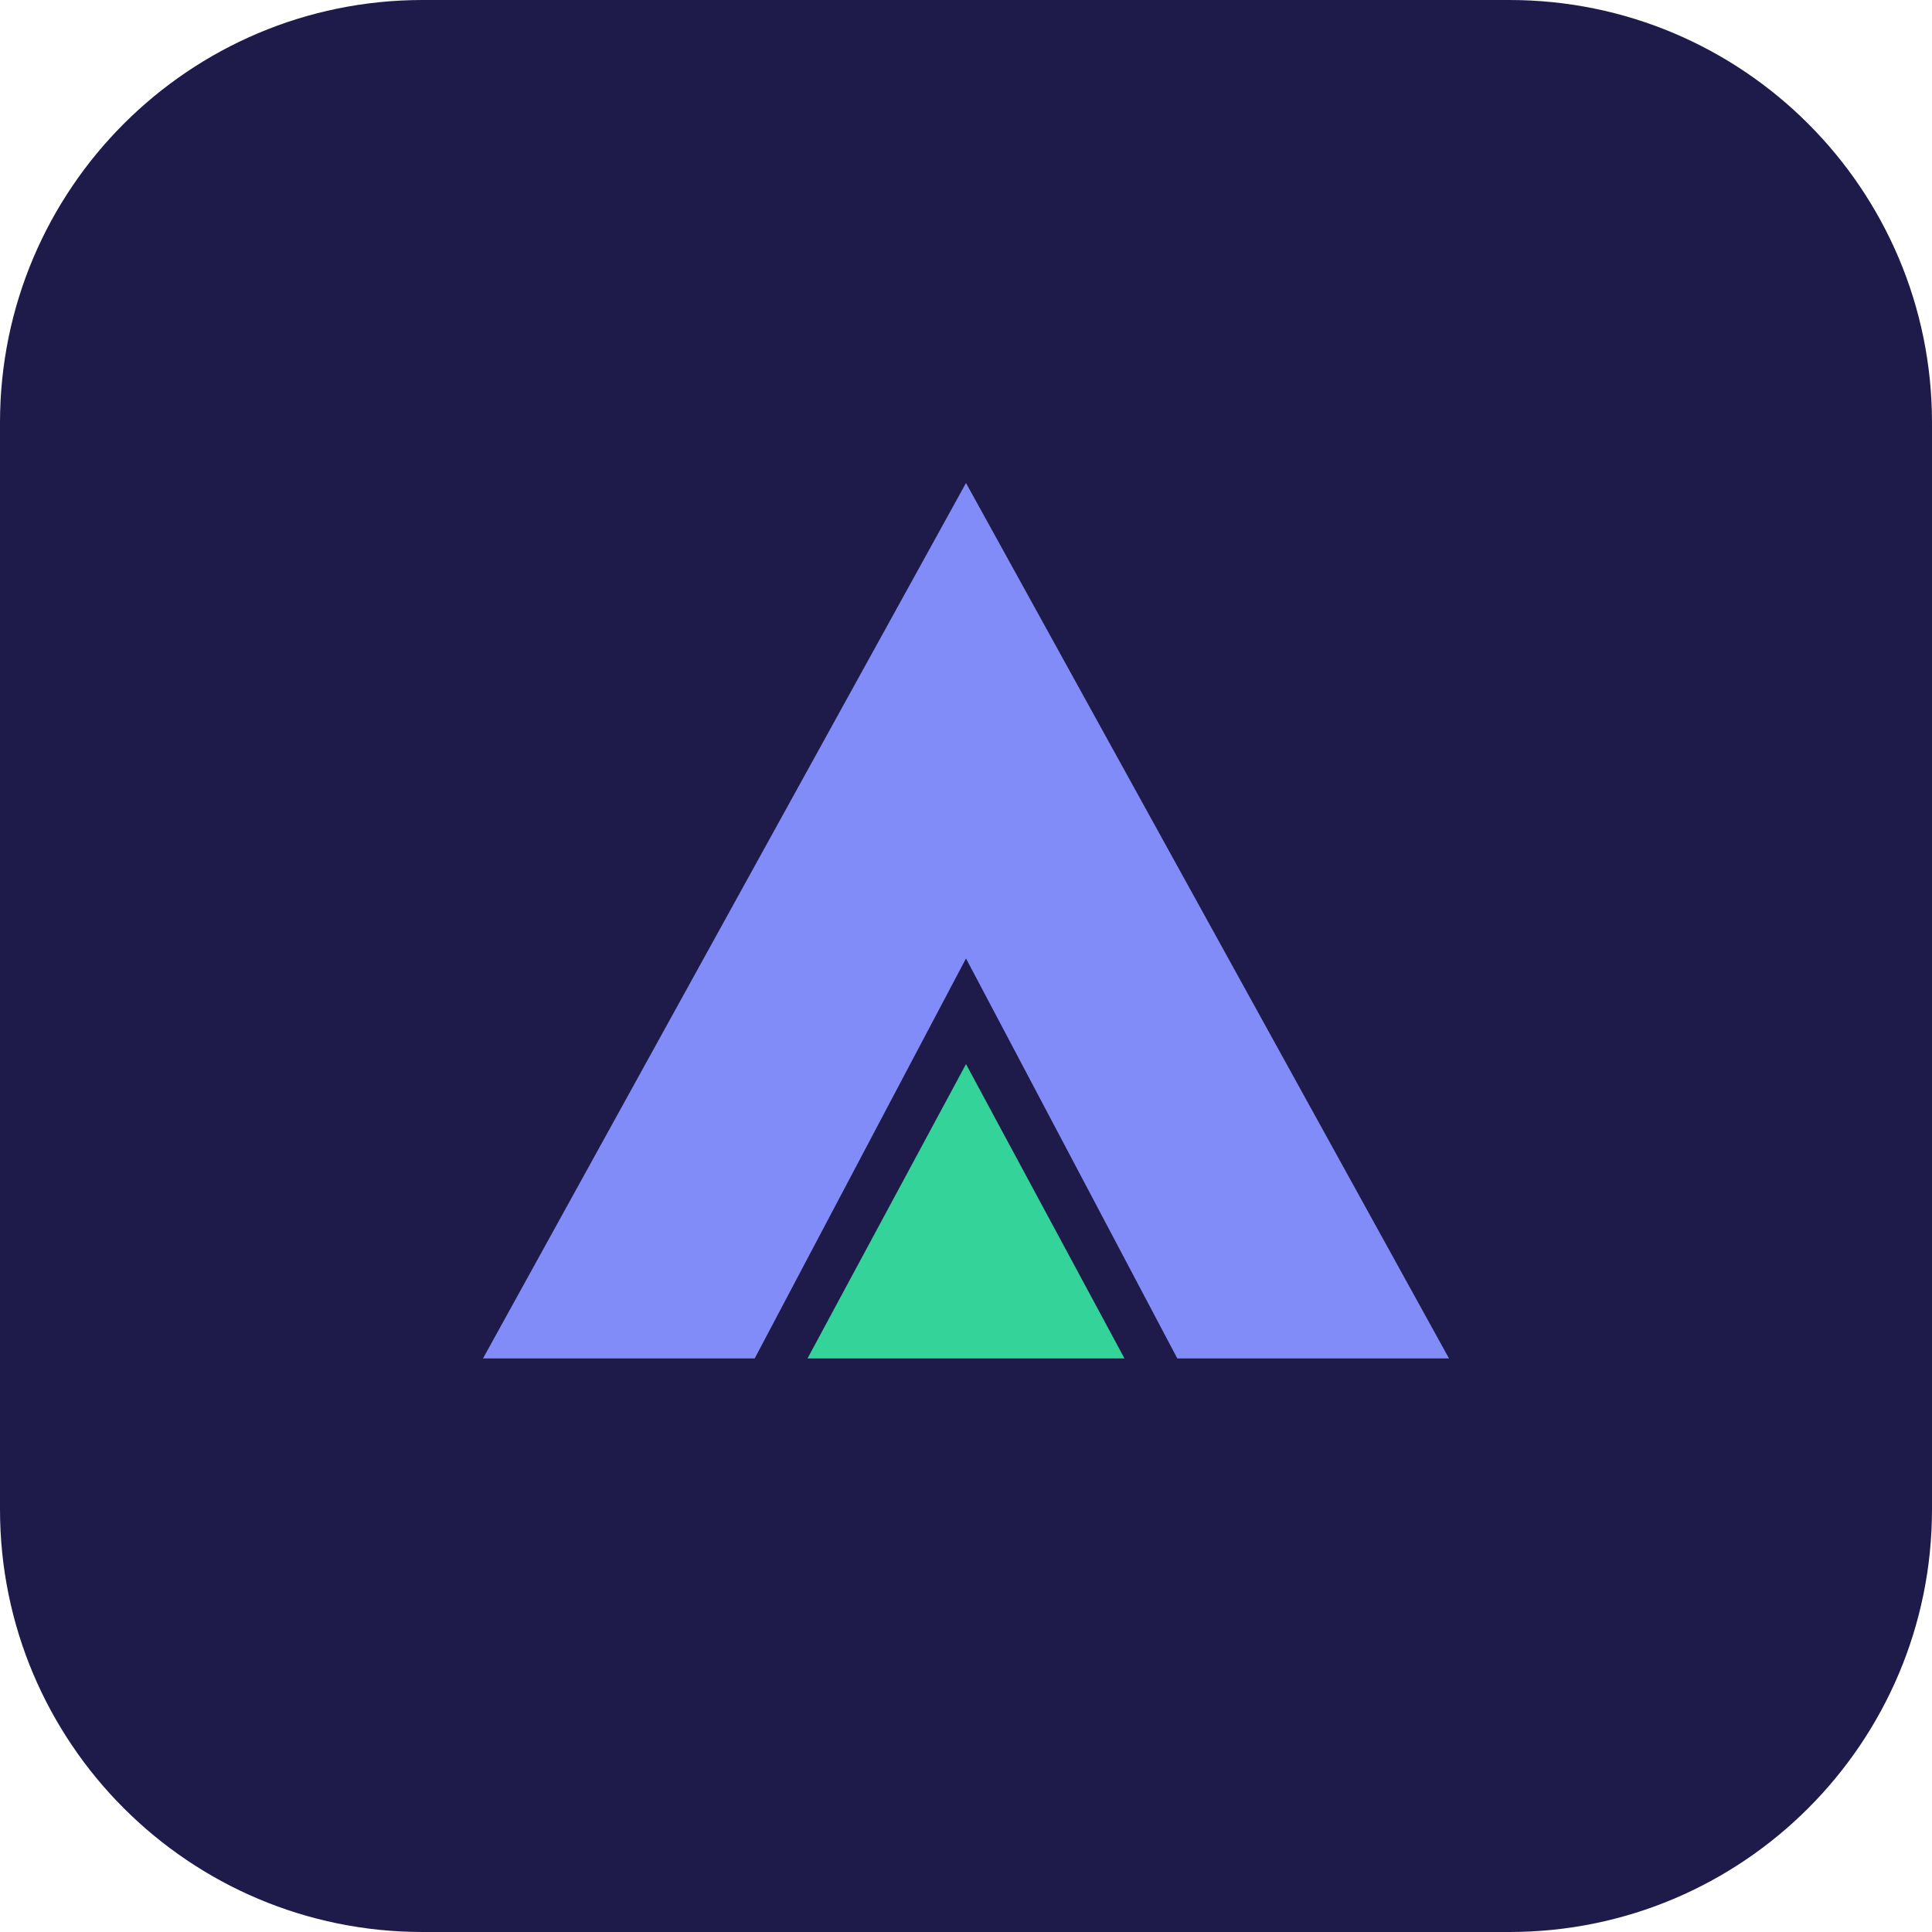
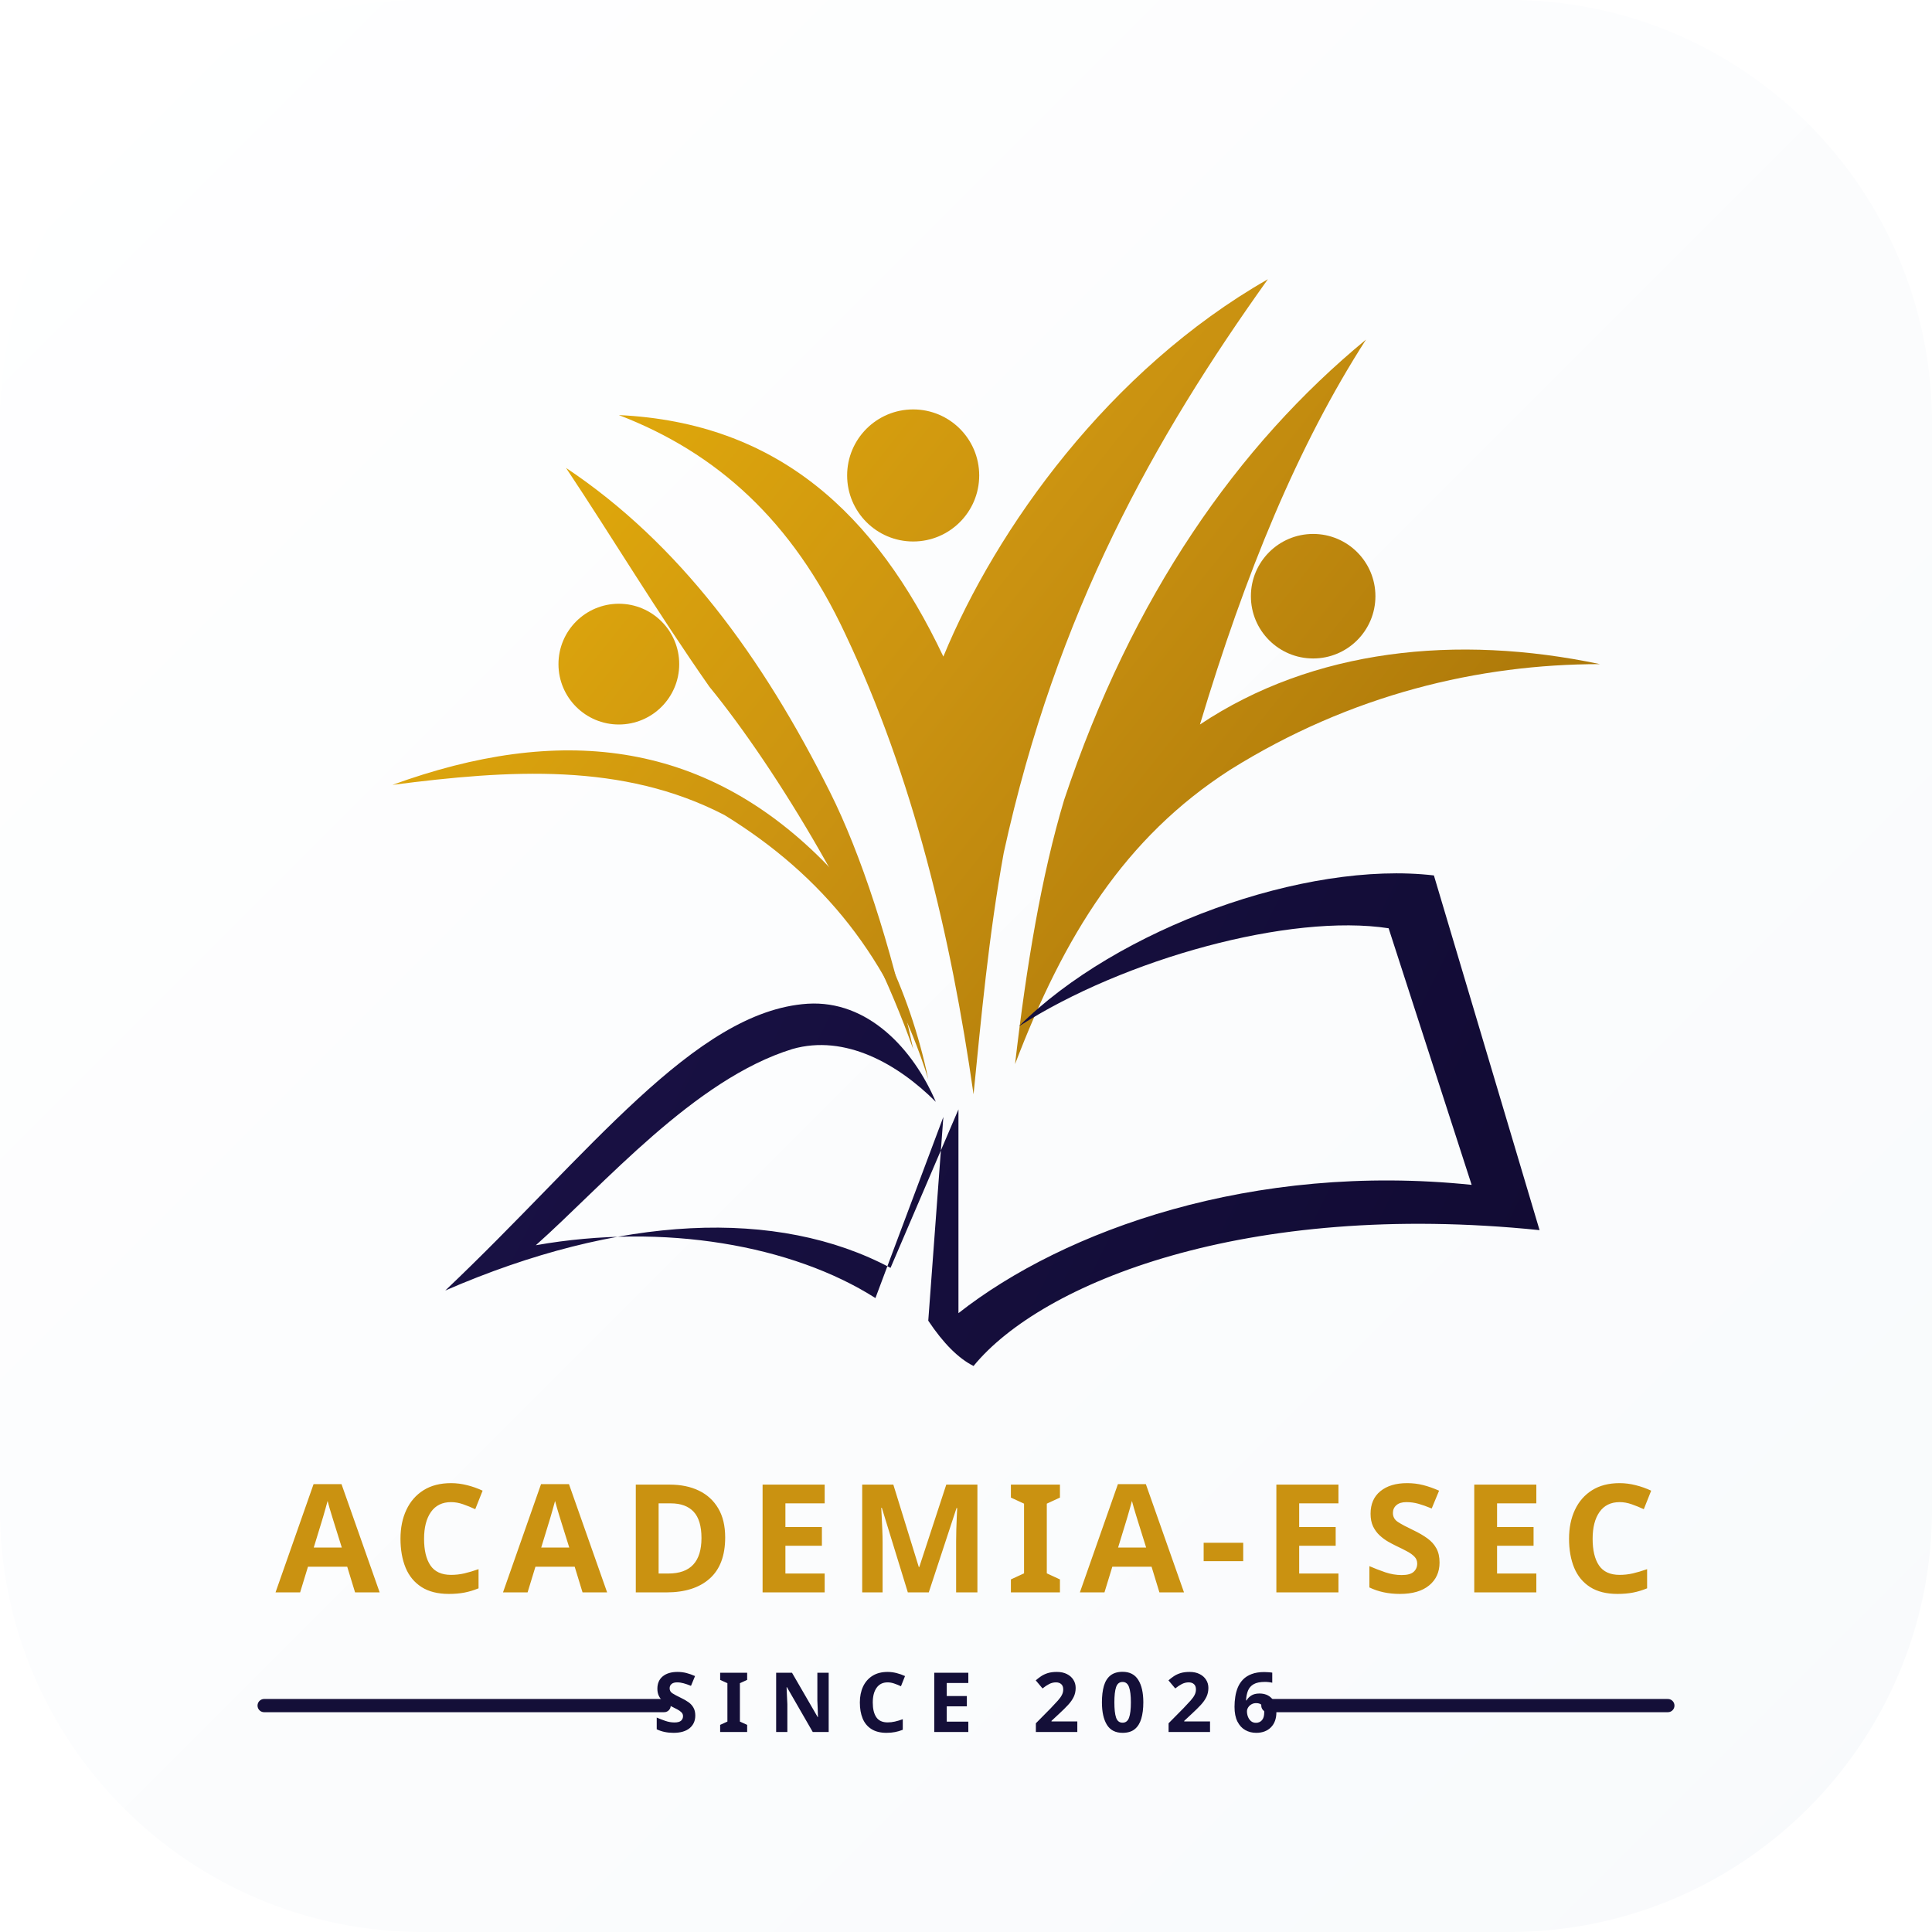
<svg xmlns="http://www.w3.org/2000/svg" viewBox="0 0 512 512" fill="none">
-   <rect width="512" height="512" rx="112" fill="#1E1B4B" />
-   <path d="M128 360L256 128L384 360H312L256 254L200 360H128Z" fill="#818CF8" />
-   <path d="M214 360L256 282L298 360H214Z" fill="#34D399" />
+   <defs>
+     <linearGradient id="bgGrad" x1="0" y1="0" x2="512" y2="512" gradientUnits="userSpaceOnUse">
+       <stop offset="0%" stop-color="#FFFFFF" />
+       <stop offset="100%" stop-color="#F8FAFC" />
+     </linearGradient>
+     <linearGradient id="goldGrad" x1="120" y1="70" x2="395" y2="290" gradientUnits="userSpaceOnUse">
+       <stop offset="0%" stop-color="#EAB308" />
+       <stop offset="48%" stop-color="#CA9211" />
+       <stop offset="100%" stop-color="#A16E06" />
+     </linearGradient>
+     <linearGradient id="navyGrad" x1="115" y1="220" x2="405" y2="365" gradientUnits="userSpaceOnUse">
+       <stop offset="0%" stop-color="#1A1247" />
+       <stop offset="100%" stop-color="#110B33" />
+     </linearGradient>
+   </defs>
+   <rect width="512" height="512" rx="112" fill="url(#bgGrad)" />
+   <g fill="url(#goldGrad)">
+     <circle cx="164" cy="176" r="16" />
+     <path d="M104 208 C148 192 186 196 218 228 C230 240 241 262 246 286 C236 254 218 232 192 216 C165 202 135 204 104 208 Z" />
+     <path d="M150 124 C180 144 202 174 220 210 C228 226 236 250 242 278 C230 244 206 204 188 182 C174 162 162 142 150 124 Z" />
+     <circle cx="242" cy="126" r="17.5" />
+     <path d="M164 110 C206 112 232 136 250 174 C264 140 294 98 336 74 C306 116 280 162 266 226 C262 248 260 270 258 290 C252 248 242 206 224 168 C210 138 190 120 164 110 Z" />
+     <circle cx="348" cy="158" r="16.5" />
+     <path d="M362 90 C328 118 300 158 282 212 C276 232 272 256 269 282 C282 248 298 222 326 204 C358 184 392 176 424 176 C386 168 348 172 318 192 C330 152 344 118 362 90 Z" />
+   </g>
+   <path d="M118 342 C156 306 184 268 214 266 C230 265 242 278 248 292 C238 282 224 274 210 278 C184 286 160 314 142 330 C176 324 210 330 232 344 L250 296 L246 350 C250 356 254 360 258 362 C276 340 330 318 408 326 L380 232 C346 228 296 246 270 272 C298 254 342 242 368 246 L390 314 C332 308 282 326 254 348 L254 294 L236 336 C206 320 164 322 118 342 Z" fill="url(#navyGrad)" />
+   <text x="256" y="422" text-anchor="middle" font-family="Plus Jakarta Sans, ui-sans-serif, system-ui, sans-serif" font-weight="800" font-size="40" letter-spacing="4" fill="#CA9211">
+     ACADEMIA-ESEC
+   </text>
+   <line x1="70" y1="452" x2="176" y2="452" stroke="#140F38" stroke-width="3.5" stroke-linecap="round" />
+   <text x="256" y="459" text-anchor="middle" font-family="Plus Jakarta Sans, ui-sans-serif, system-ui, sans-serif" font-weight="700" font-size="22" letter-spacing="5" fill="#140F38">
+     SINCE 2026
+   </text>
+   <line x1="336" y1="452" x2="442" y2="452" stroke="#140F38" stroke-width="3.5" stroke-linecap="round" />
</svg>
